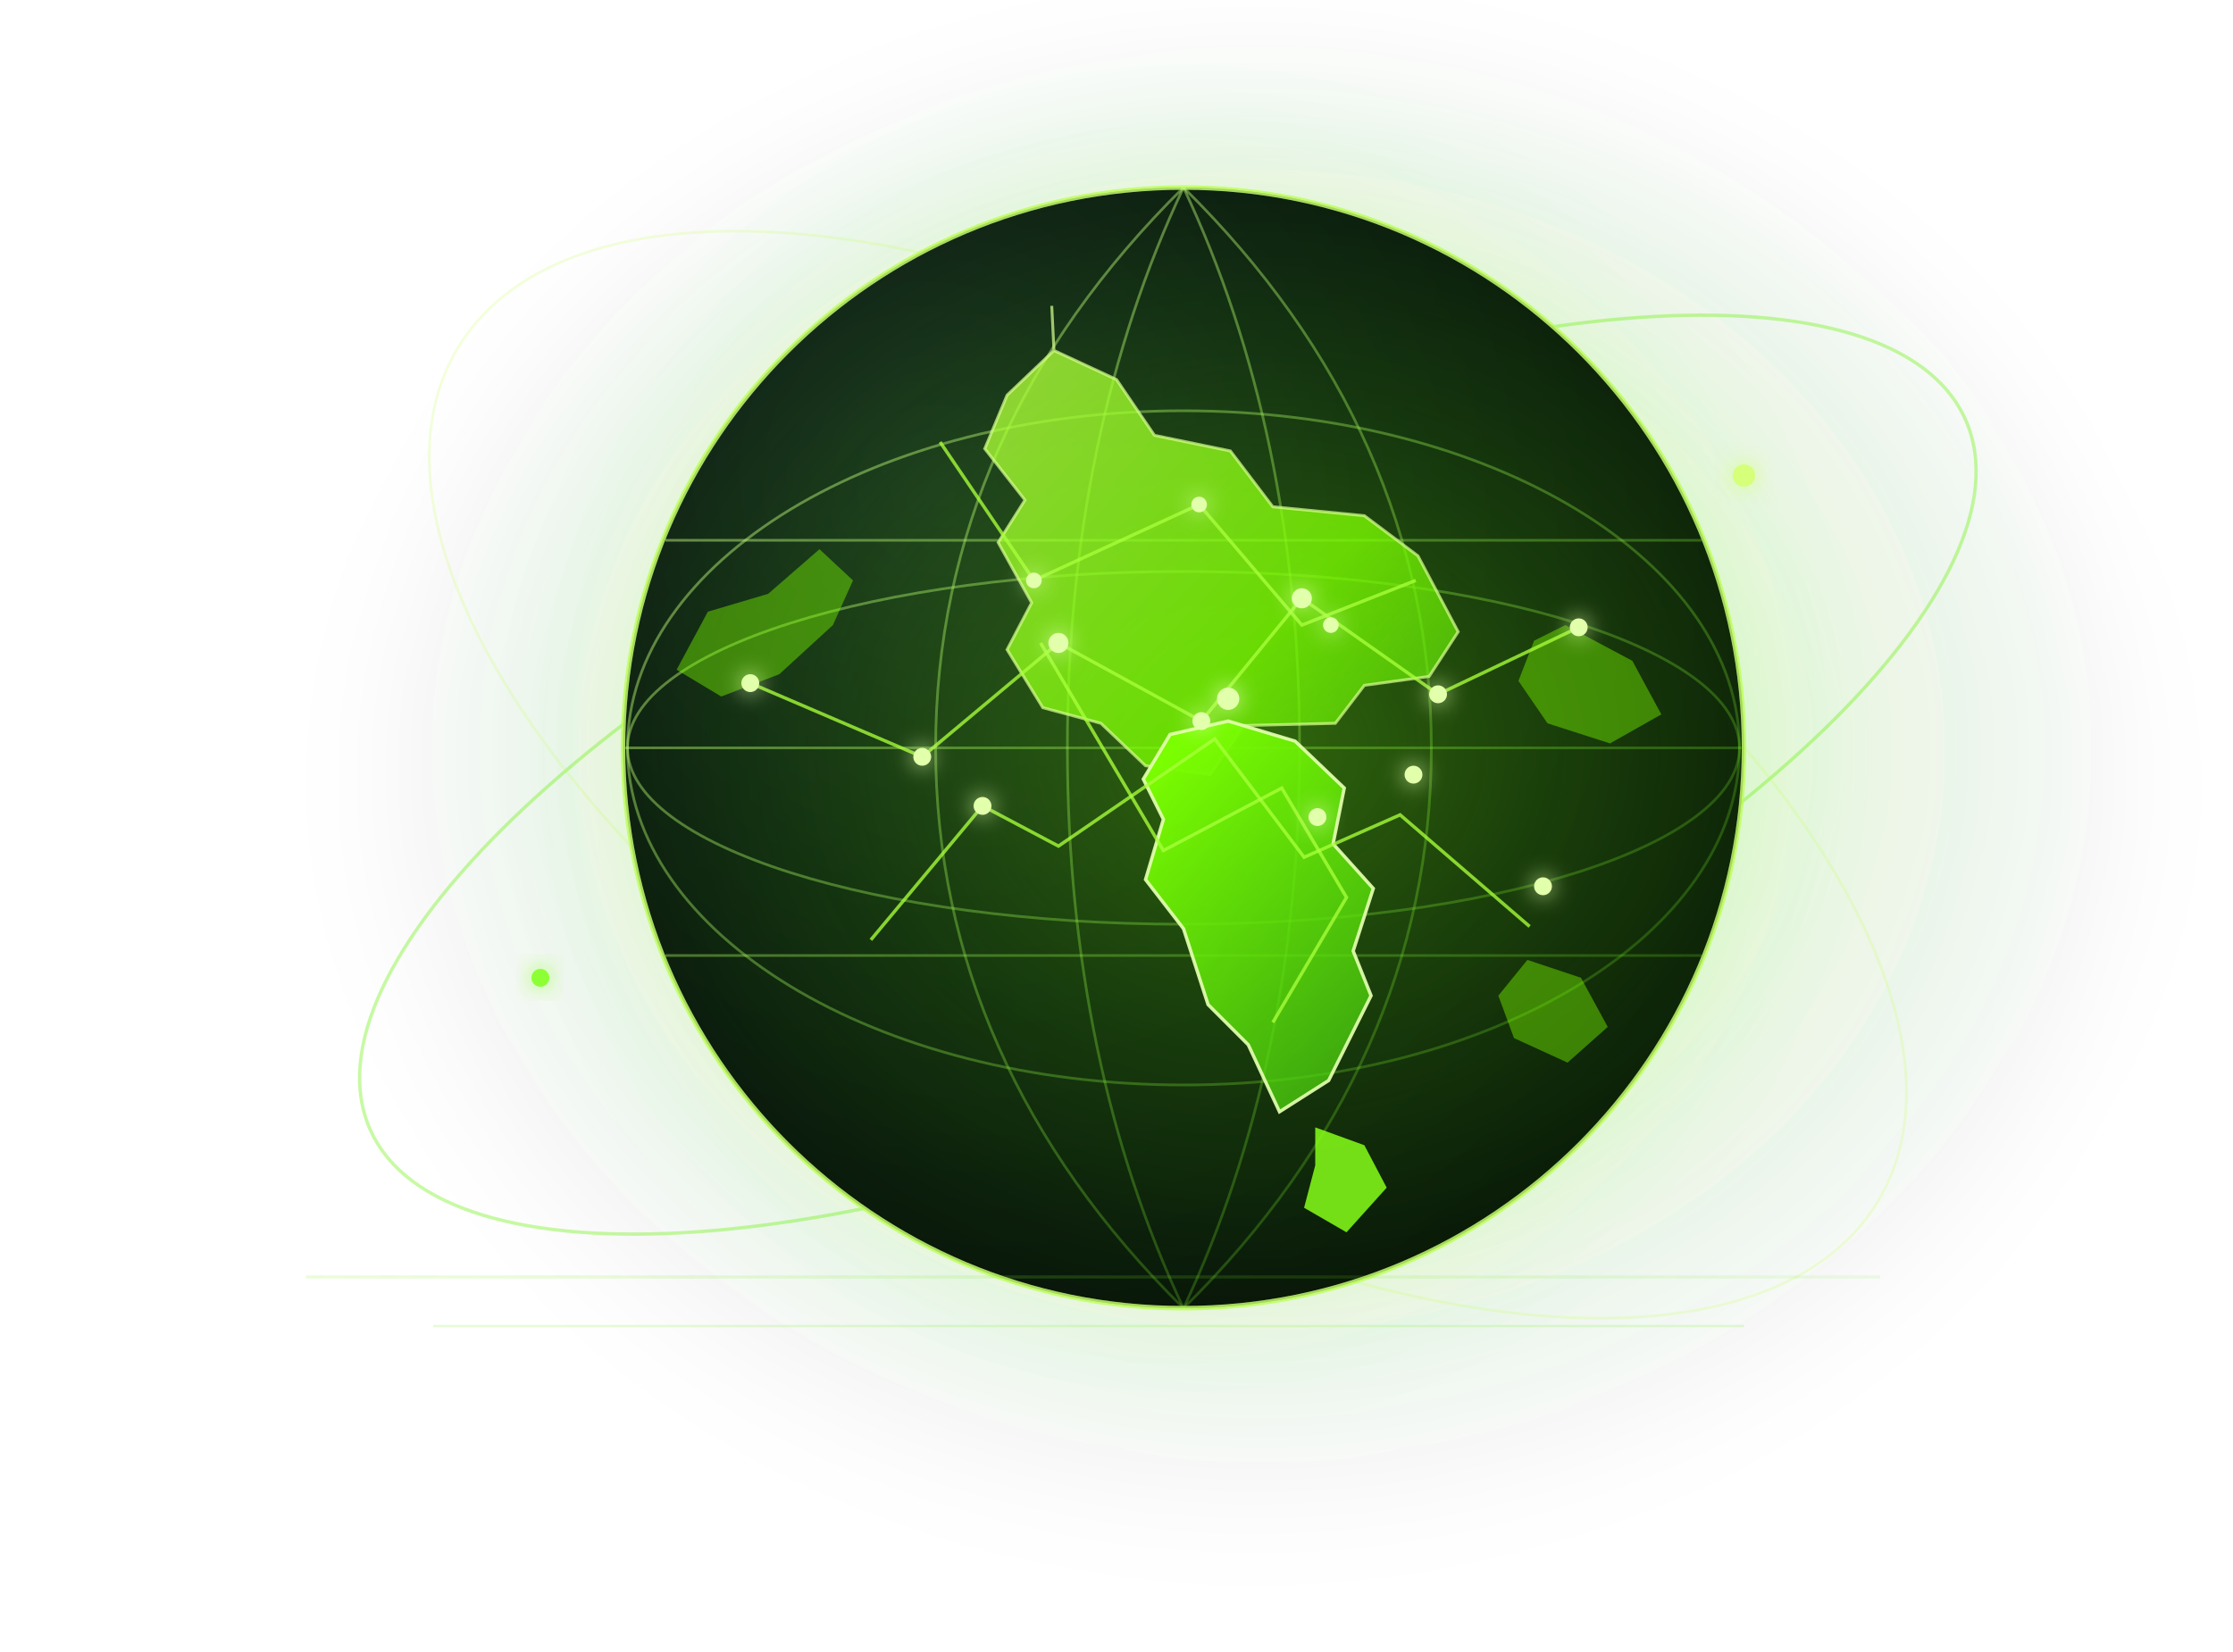
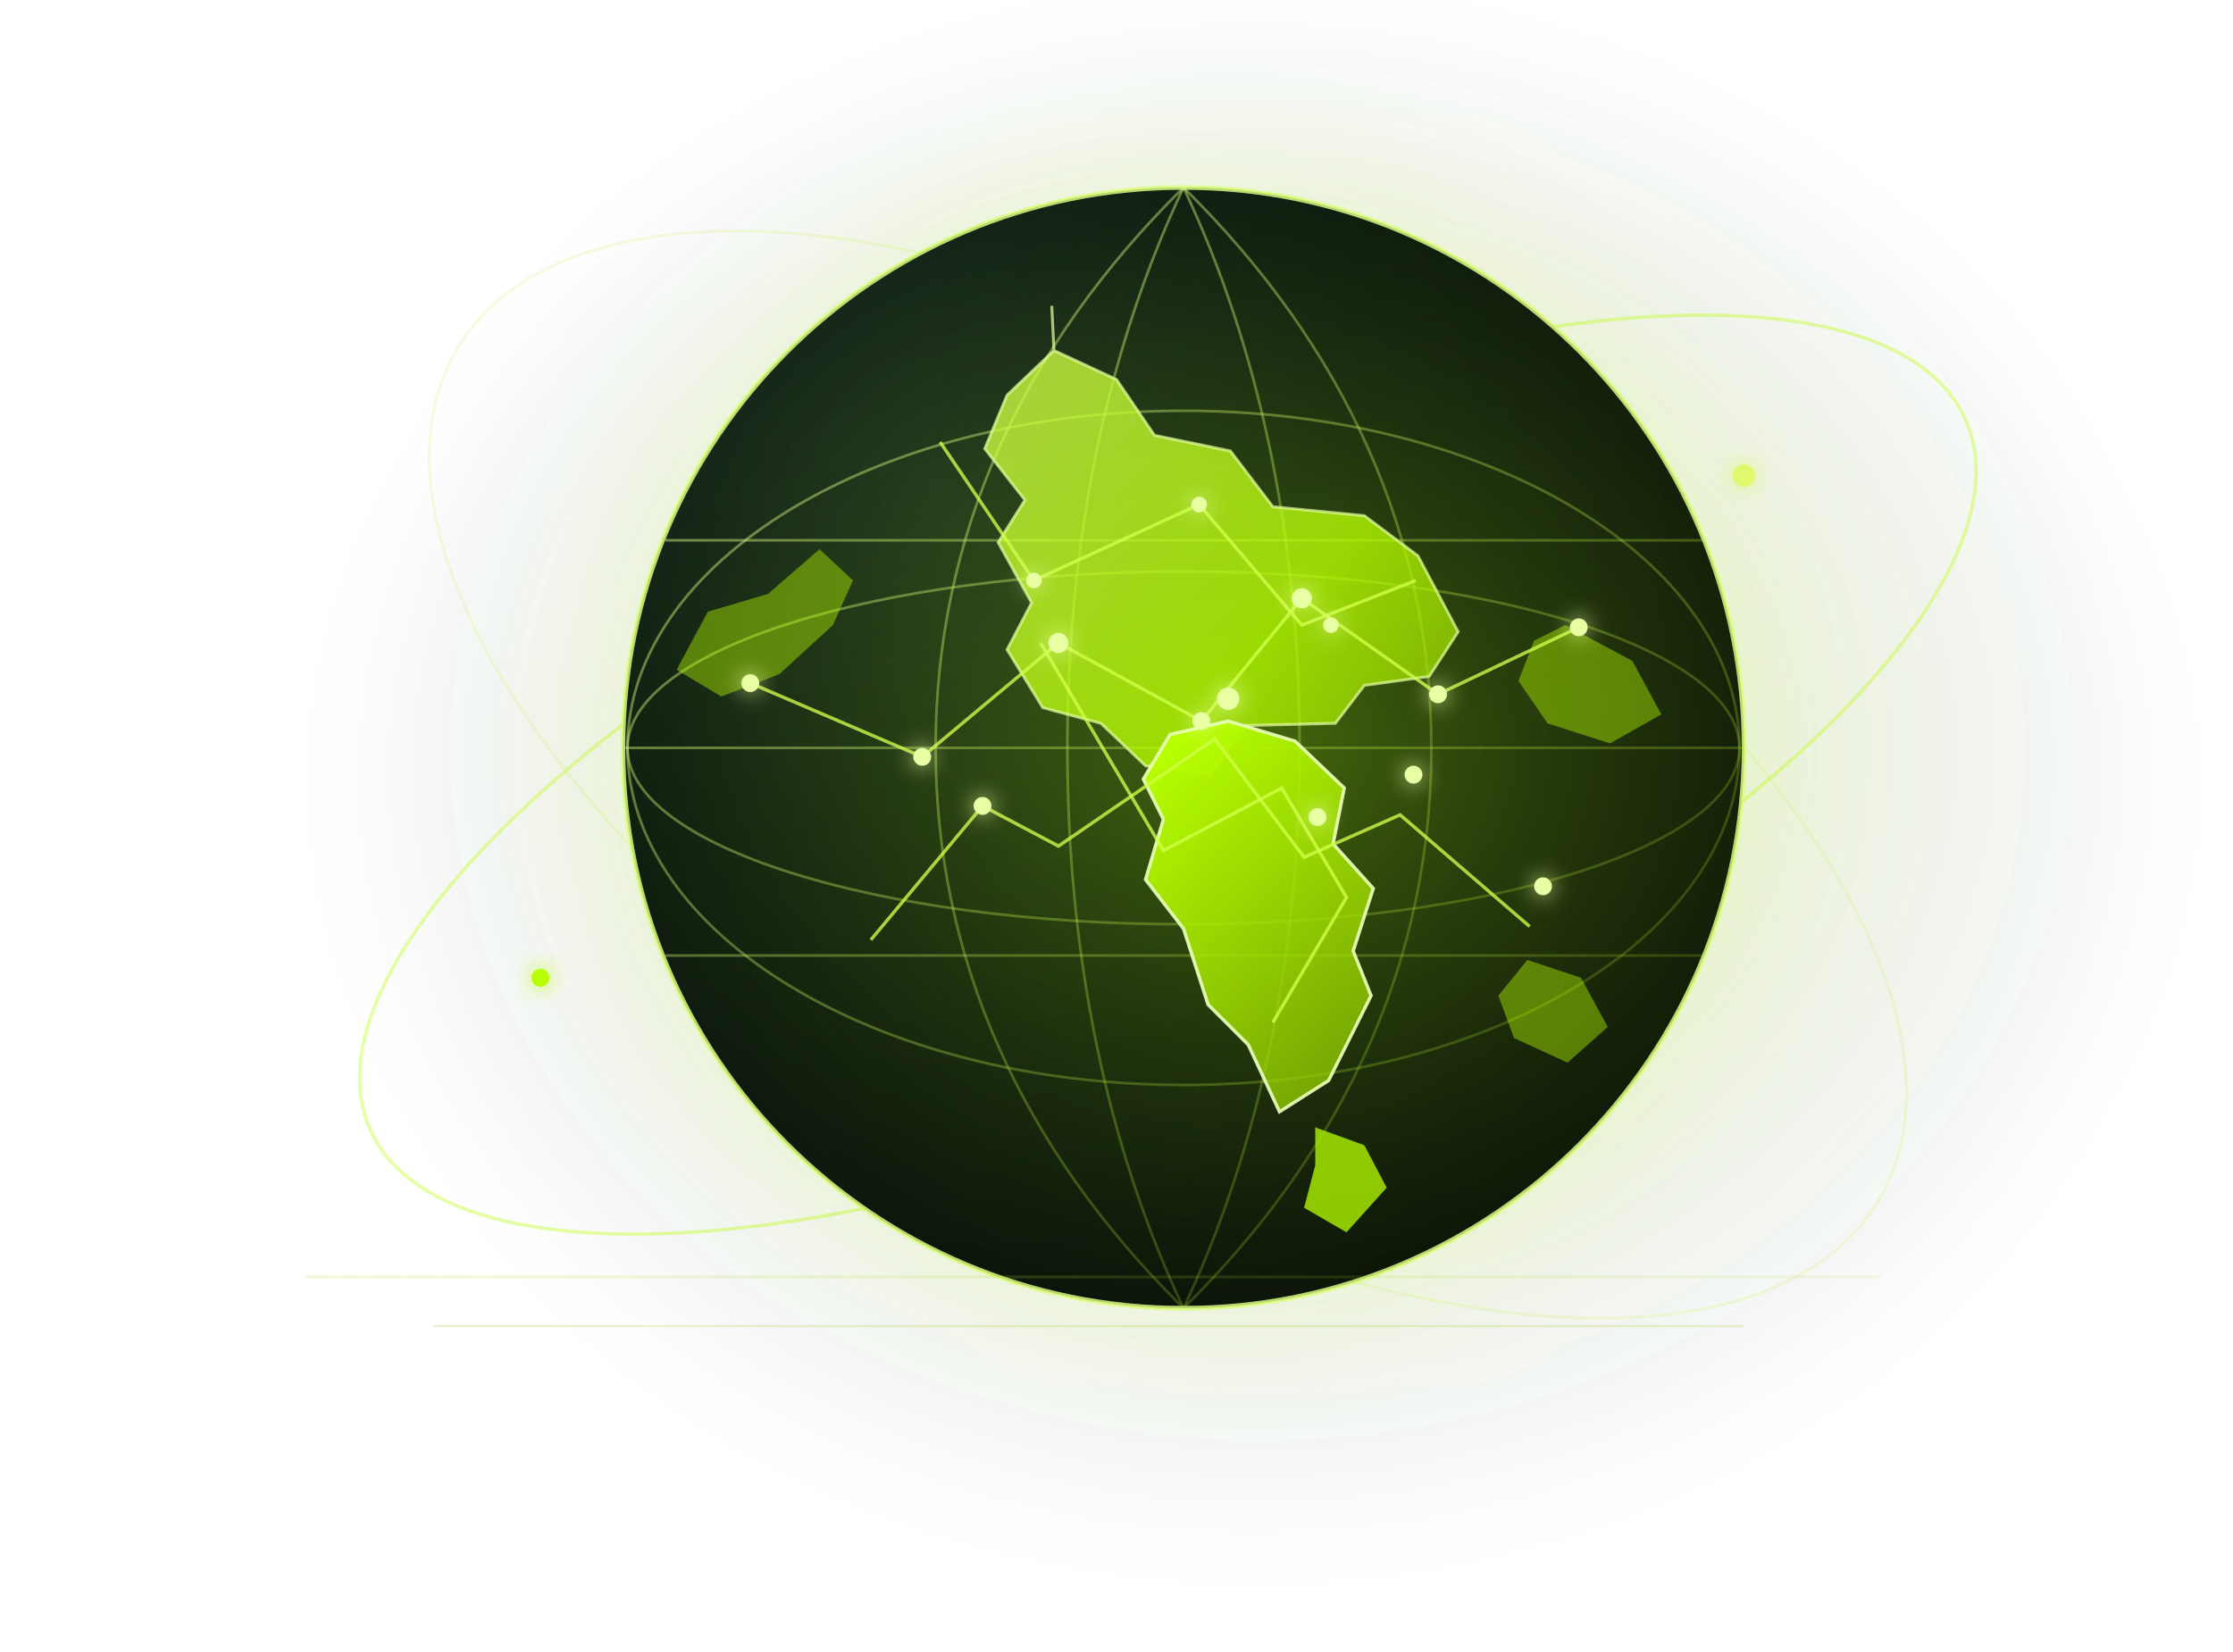
<svg xmlns="http://www.w3.org/2000/svg" viewBox="0 0 1000 740" fill="none">
  <defs>
    <radialGradient id="halo" cx="0" cy="0" r="1" gradientUnits="userSpaceOnUse" gradientTransform="translate(565 336) rotate(90) scale(360 420)">
-       <stop stop-color="#7CFF00" stop-opacity=".34" />
-       <stop offset=".55" stop-color="#43C900" stop-opacity=".13" />
+       <stop stop-color="#B7FF00" stop-opacity=".34" />
+       <stop offset=".55" stop-color="#719F00" stop-opacity=".13" />
      <stop offset="1" stop-color="#07110A" stop-opacity="0" />
    </radialGradient>
    <radialGradient id="sphere" cx="0" cy="0" r="1" gradientUnits="userSpaceOnUse" gradientTransform="translate(420 220) rotate(61) scale(405 372)">
      <stop stop-color="#172922" />
      <stop offset=".5" stop-color="#0A1712" />
      <stop offset="1" stop-color="#050B09" />
    </radialGradient>
    <linearGradient id="land" x1="344" x2="699" y1="185" y2="523" gradientUnits="userSpaceOnUse">
-       <stop stop-color="#C4FF55" />
-       <stop offset=".47" stop-color="#7CFF00" />
-       <stop offset="1" stop-color="#30BB17" stop-opacity=".55" />
+       <stop stop-color="#D7FF63" />
+       <stop offset=".47" stop-color="#B7FF00" />
+       <stop offset="1" stop-color="#84B900" stop-opacity=".55" />
    </linearGradient>
    <linearGradient id="grid" x1="270" x2="765" y1="86" y2="612" gradientUnits="userSpaceOnUse">
-       <stop stop-color="#DCFF9B" stop-opacity=".55" />
-       <stop offset="1" stop-color="#54E500" stop-opacity=".15" />
+       <stop stop-color="#E3FF9F" stop-opacity=".55" />
+       <stop offset="1" stop-color="#95CF00" stop-opacity=".15" />
    </linearGradient>
    <filter id="blur" x="-50%" y="-50%" width="200%" height="200%">
      <feGaussianBlur stdDeviation="25" />
    </filter>
    <filter id="glow" x="-80%" y="-80%" width="260%" height="260%">
      <feGaussianBlur stdDeviation="5" result="blurred" />
      <feMerge>
        <feMergeNode in="blurred" />
        <feMergeNode in="SourceGraphic" />
      </feMerge>
    </filter>
    <clipPath id="globe-clip">
      <circle cx="530" cy="335" r="251" />
    </clipPath>
  </defs>
  <ellipse cx="560" cy="356" rx="390" ry="325" fill="url(#halo)" filter="url(#blur)" />
-   <ellipse cx="523" cy="347" rx="391" ry="143" stroke="#65F300" stroke-opacity=".36" stroke-width="1.5" transform="rotate(-24 523 347)" />
-   <ellipse cx="523" cy="347" rx="371" ry="176" stroke="#C5FF56" stroke-opacity=".21" stroke-width="1.2" transform="rotate(31 523 347)" />
-   <circle cx="530" cy="335" r="262" fill="#5DFF00" fill-opacity=".08" filter="url(#blur)" />
-   <circle cx="530" cy="335" r="251" fill="url(#sphere)" stroke="#B9FF4D" stroke-opacity=".75" stroke-width="2" />
+   <ellipse cx="523" cy="347" rx="391" ry="143" stroke="#B7FF00" stroke-opacity=".36" stroke-width="1.5" transform="rotate(-24 523 347)" />
+   <ellipse cx="523" cy="347" rx="371" ry="176" stroke="#CFEF58" stroke-opacity=".21" stroke-width="1.2" transform="rotate(31 523 347)" />
+   <circle cx="530" cy="335" r="262" fill="#B7FF00" fill-opacity=".08" filter="url(#blur)" />
+   <circle cx="530" cy="335" r="251" fill="url(#sphere)" stroke="#D8FF6A" stroke-opacity=".75" stroke-width="2" />
  <g clip-path="url(#globe-clip)">
    <circle cx="530" cy="335" r="250" fill="url(#halo)" />
    <g stroke="url(#grid)" stroke-width="1.2">
      <ellipse cx="530" cy="335" rx="249" ry="79" />
      <ellipse cx="530" cy="335" rx="249" ry="151" />
      <path d="M280 335h500M298 242h464M298 428h464" />
      <path d="M530 84c-73 72-111 157-111 251s38 179 111 251M530 84c73 72 111 157 111 251s-38 179-111 251" />
      <path d="M530 84c-34 72-52 157-52 251s18 179 52 251M530 84c34 72 52 157 52 251s-18 179-52 251" />
    </g>
-     <path d="M472 157 500 170l17 25 34 7 19 25 41 4 24 18 18 34-13 20-29 4-13 17-41 1-15 22-29-4-20-19-26-7-16-26 11-21-15-27 12-19-18-23 10-24 21-20-1-20Z" fill="url(#land)" fill-opacity=".78" stroke="#D6FF8D" stroke-opacity=".72" stroke-width="1.3" />
-     <path d="m550 323 30 9 22 21-5 25 18 20-9 28 8 20-19 38-22 14-14-30-18-18-11-34-17-22 8-27-9-18 12-20 26-6Z" fill="url(#land)" stroke="#E4FFB0" stroke-opacity=".92" stroke-width="1.5" />
-     <path d="m589 505 22 8 10 19-18 20-19-11 5-19Z" fill="#86FF19" fill-opacity=".85" />
-     <path d="m367 246-23 20-27 8-14 26 20 12 26-10 24-22 9-20-15-14ZM701 280l30 16 13 24-23 13-28-9-13-19 7-18ZM684 430l24 8 12 22-18 16-24-11-7-19Z" fill="#7CFF00" fill-opacity=".42" />
-     <g stroke="#A8FF3A" stroke-opacity=".78" stroke-width="1.5">
+     <path d="M472 157 500 170l17 25 34 7 19 25 41 4 24 18 18 34-13 20-29 4-13 17-41 1-15 22-29-4-20-19-26-7-16-26 11-21-15-27 12-19-18-23 10-24 21-20-1-20Z" fill="url(#land)" fill-opacity=".78" stroke="#E4FF9F" stroke-opacity=".72" stroke-width="1.3" />
+     <path d="m550 323 30 9 22 21-5 25 18 20-9 28 8 20-19 38-22 14-14-30-18-18-11-34-17-22 8-27-9-18 12-20 26-6Z" fill="url(#land)" stroke="#EAFFB9" stroke-opacity=".92" stroke-width="1.5" />
+     <path d="m589 505 22 8 10 19-18 20-19-11 5-19Z" fill="#A3E600" fill-opacity=".85" />
+     <path d="m367 246-23 20-27 8-14 26 20 12 26-10 24-22 9-20-15-14ZM701 280l30 16 13 24-23 13-28-9-13-19 7-18ZM684 430l24 8 12 22-18 16-24-11-7-19Z" fill="#B7FF00" fill-opacity=".42" />
+     <g stroke="#D2FF49" stroke-opacity=".78" stroke-width="1.5">
      <path d="m336 306 77 33 61-51 64 35 45-55 61 43 63-30" />
      <path d="m390 421 50-60 34 18 70-48 40 53 43-19 58 50" />
      <path d="m421 198 42 62 74-34 46 54 51-20" />
      <path d="m466 288 55 93 53-28 29 49-33 56" />
    </g>
-     <g fill="#E2FFAB" filter="url(#glow)">
+     <g fill="#E8FFA3" filter="url(#glow)">
      <circle cx="336" cy="306" r="4" />
      <circle cx="413" cy="339" r="4" />
      <circle cx="474" cy="288" r="4.5" />
      <circle cx="538" cy="323" r="4" />
      <circle cx="583" cy="268" r="4.5" />
      <circle cx="644" cy="311" r="4" />
      <circle cx="707" cy="281" r="4" />
      <circle cx="440" cy="361" r="4" />
      <circle cx="550" cy="313" r="5" />
      <circle cx="590" cy="366" r="4" />
      <circle cx="633" cy="347" r="4" />
      <circle cx="691" cy="397" r="4" />
      <circle cx="463" cy="260" r="3.5" />
      <circle cx="537" cy="226" r="3.5" />
      <circle cx="596" cy="280" r="3.5" />
    </g>
-     <circle cx="530" cy="335" r="251" stroke="#D8FF9A" stroke-opacity=".35" stroke-width="2" />
+     <circle cx="530" cy="335" r="251" stroke="#DFFFA0" stroke-opacity=".35" stroke-width="2" />
  </g>
-   <circle cx="781" cy="213" r="5" fill="#D6FF7A" filter="url(#glow)" />
-   <circle cx="242" cy="438" r="4" fill="#8DFF36" filter="url(#glow)" />
+   <circle cx="781" cy="213" r="5" fill="#DFF86C" filter="url(#glow)" />
+   <circle cx="242" cy="438" r="4" fill="#B7FF00" filter="url(#glow)" />
  <path d="M137 572h705" stroke="url(#grid)" stroke-width="1.4" stroke-opacity=".62" />
-   <path d="M194 594h587" stroke="#72EF18" stroke-opacity=".18" stroke-width="1" />
+   <path d="M194 594h587" stroke="#8BC000" stroke-opacity=".18" stroke-width="1" />
</svg>
